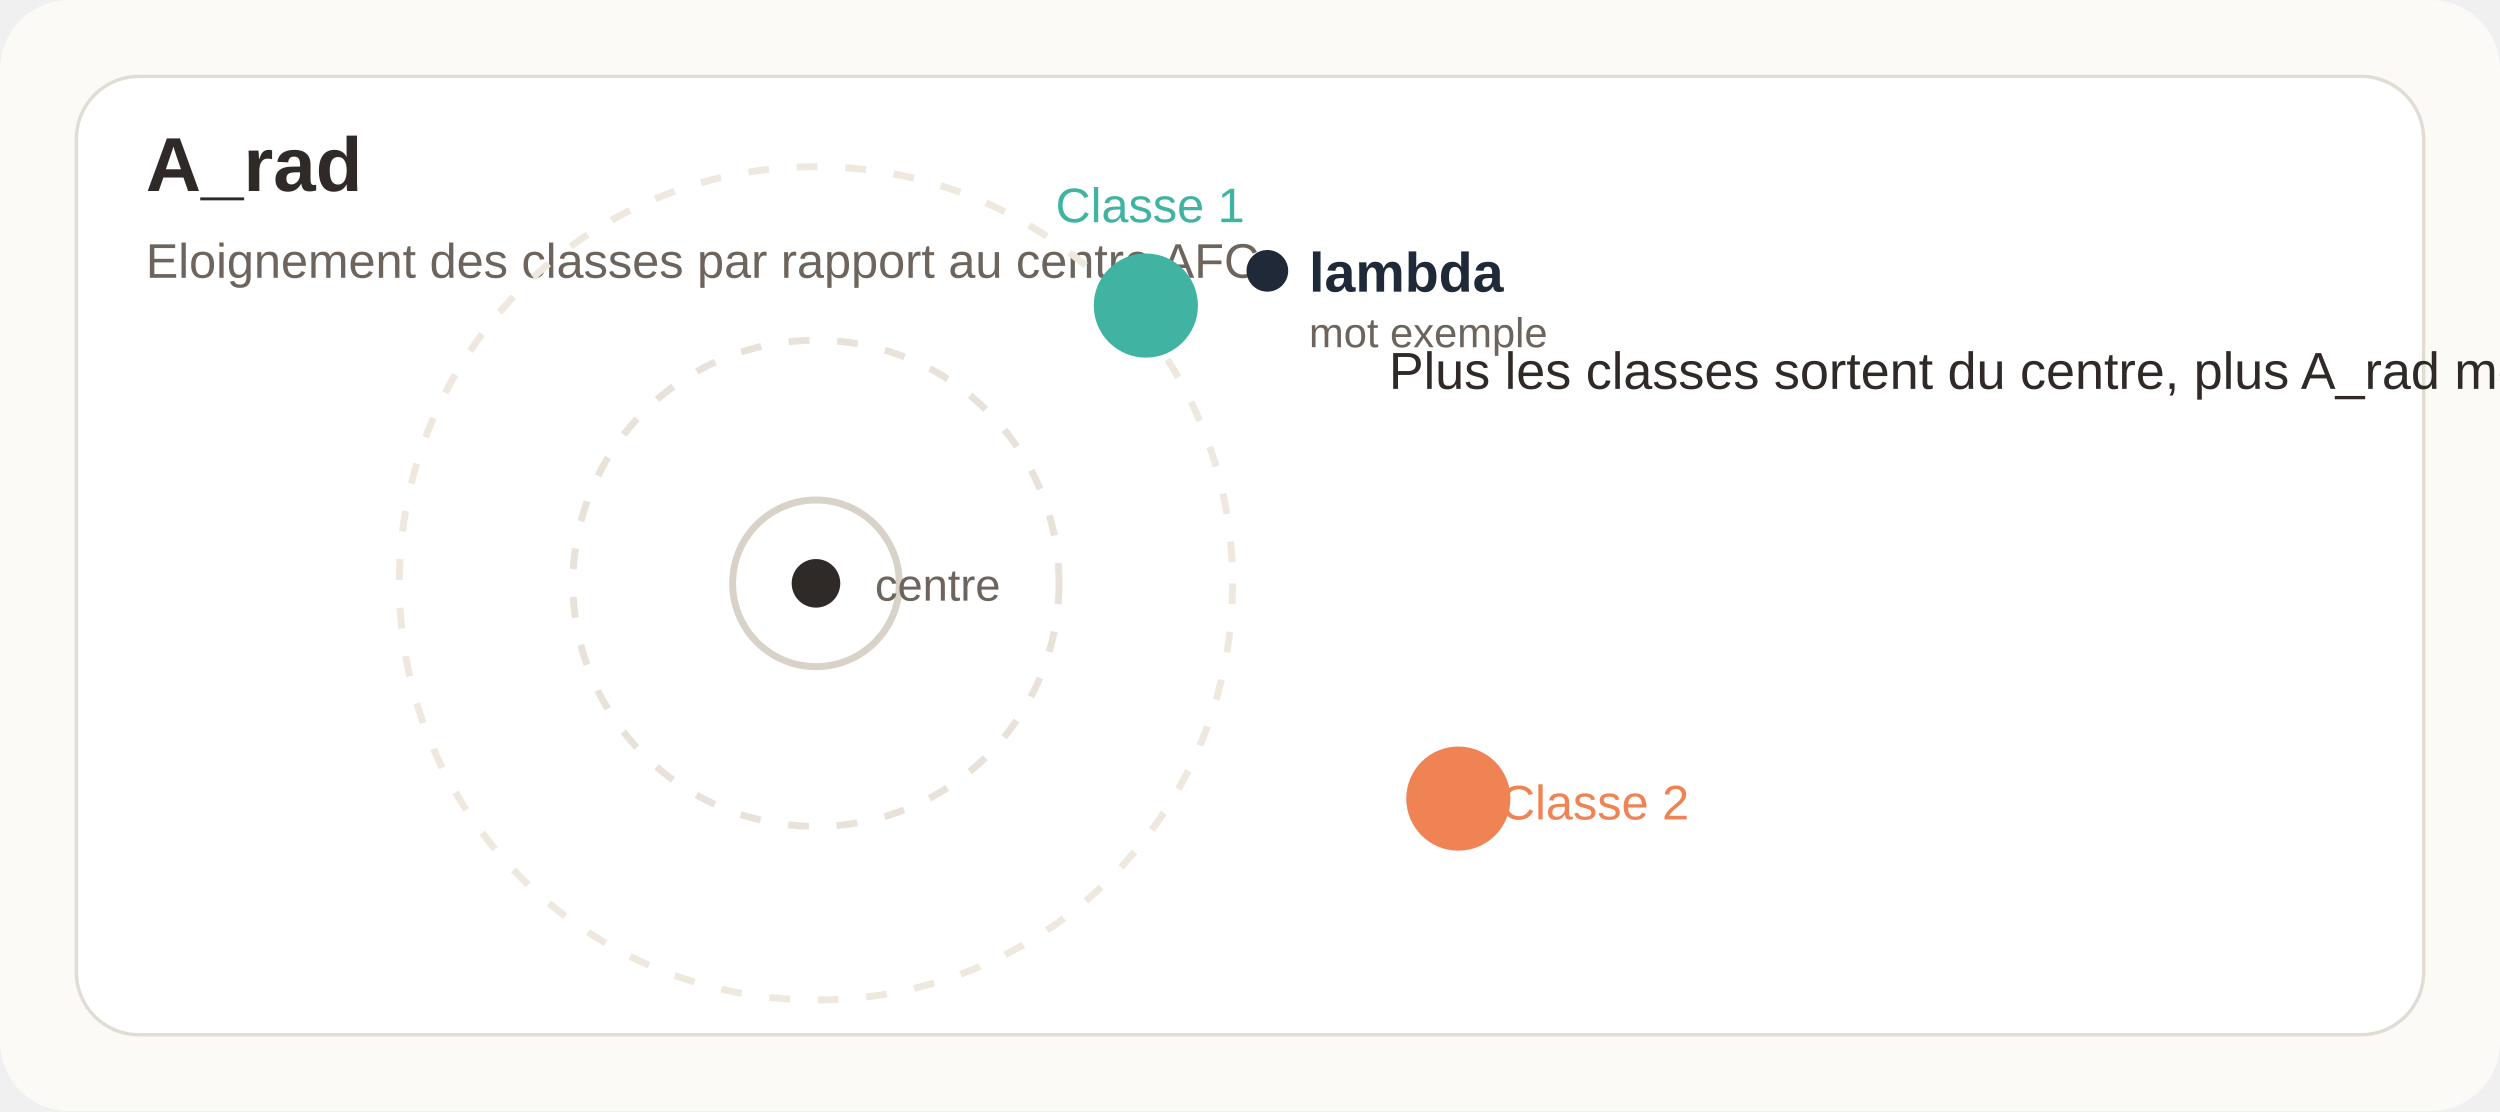
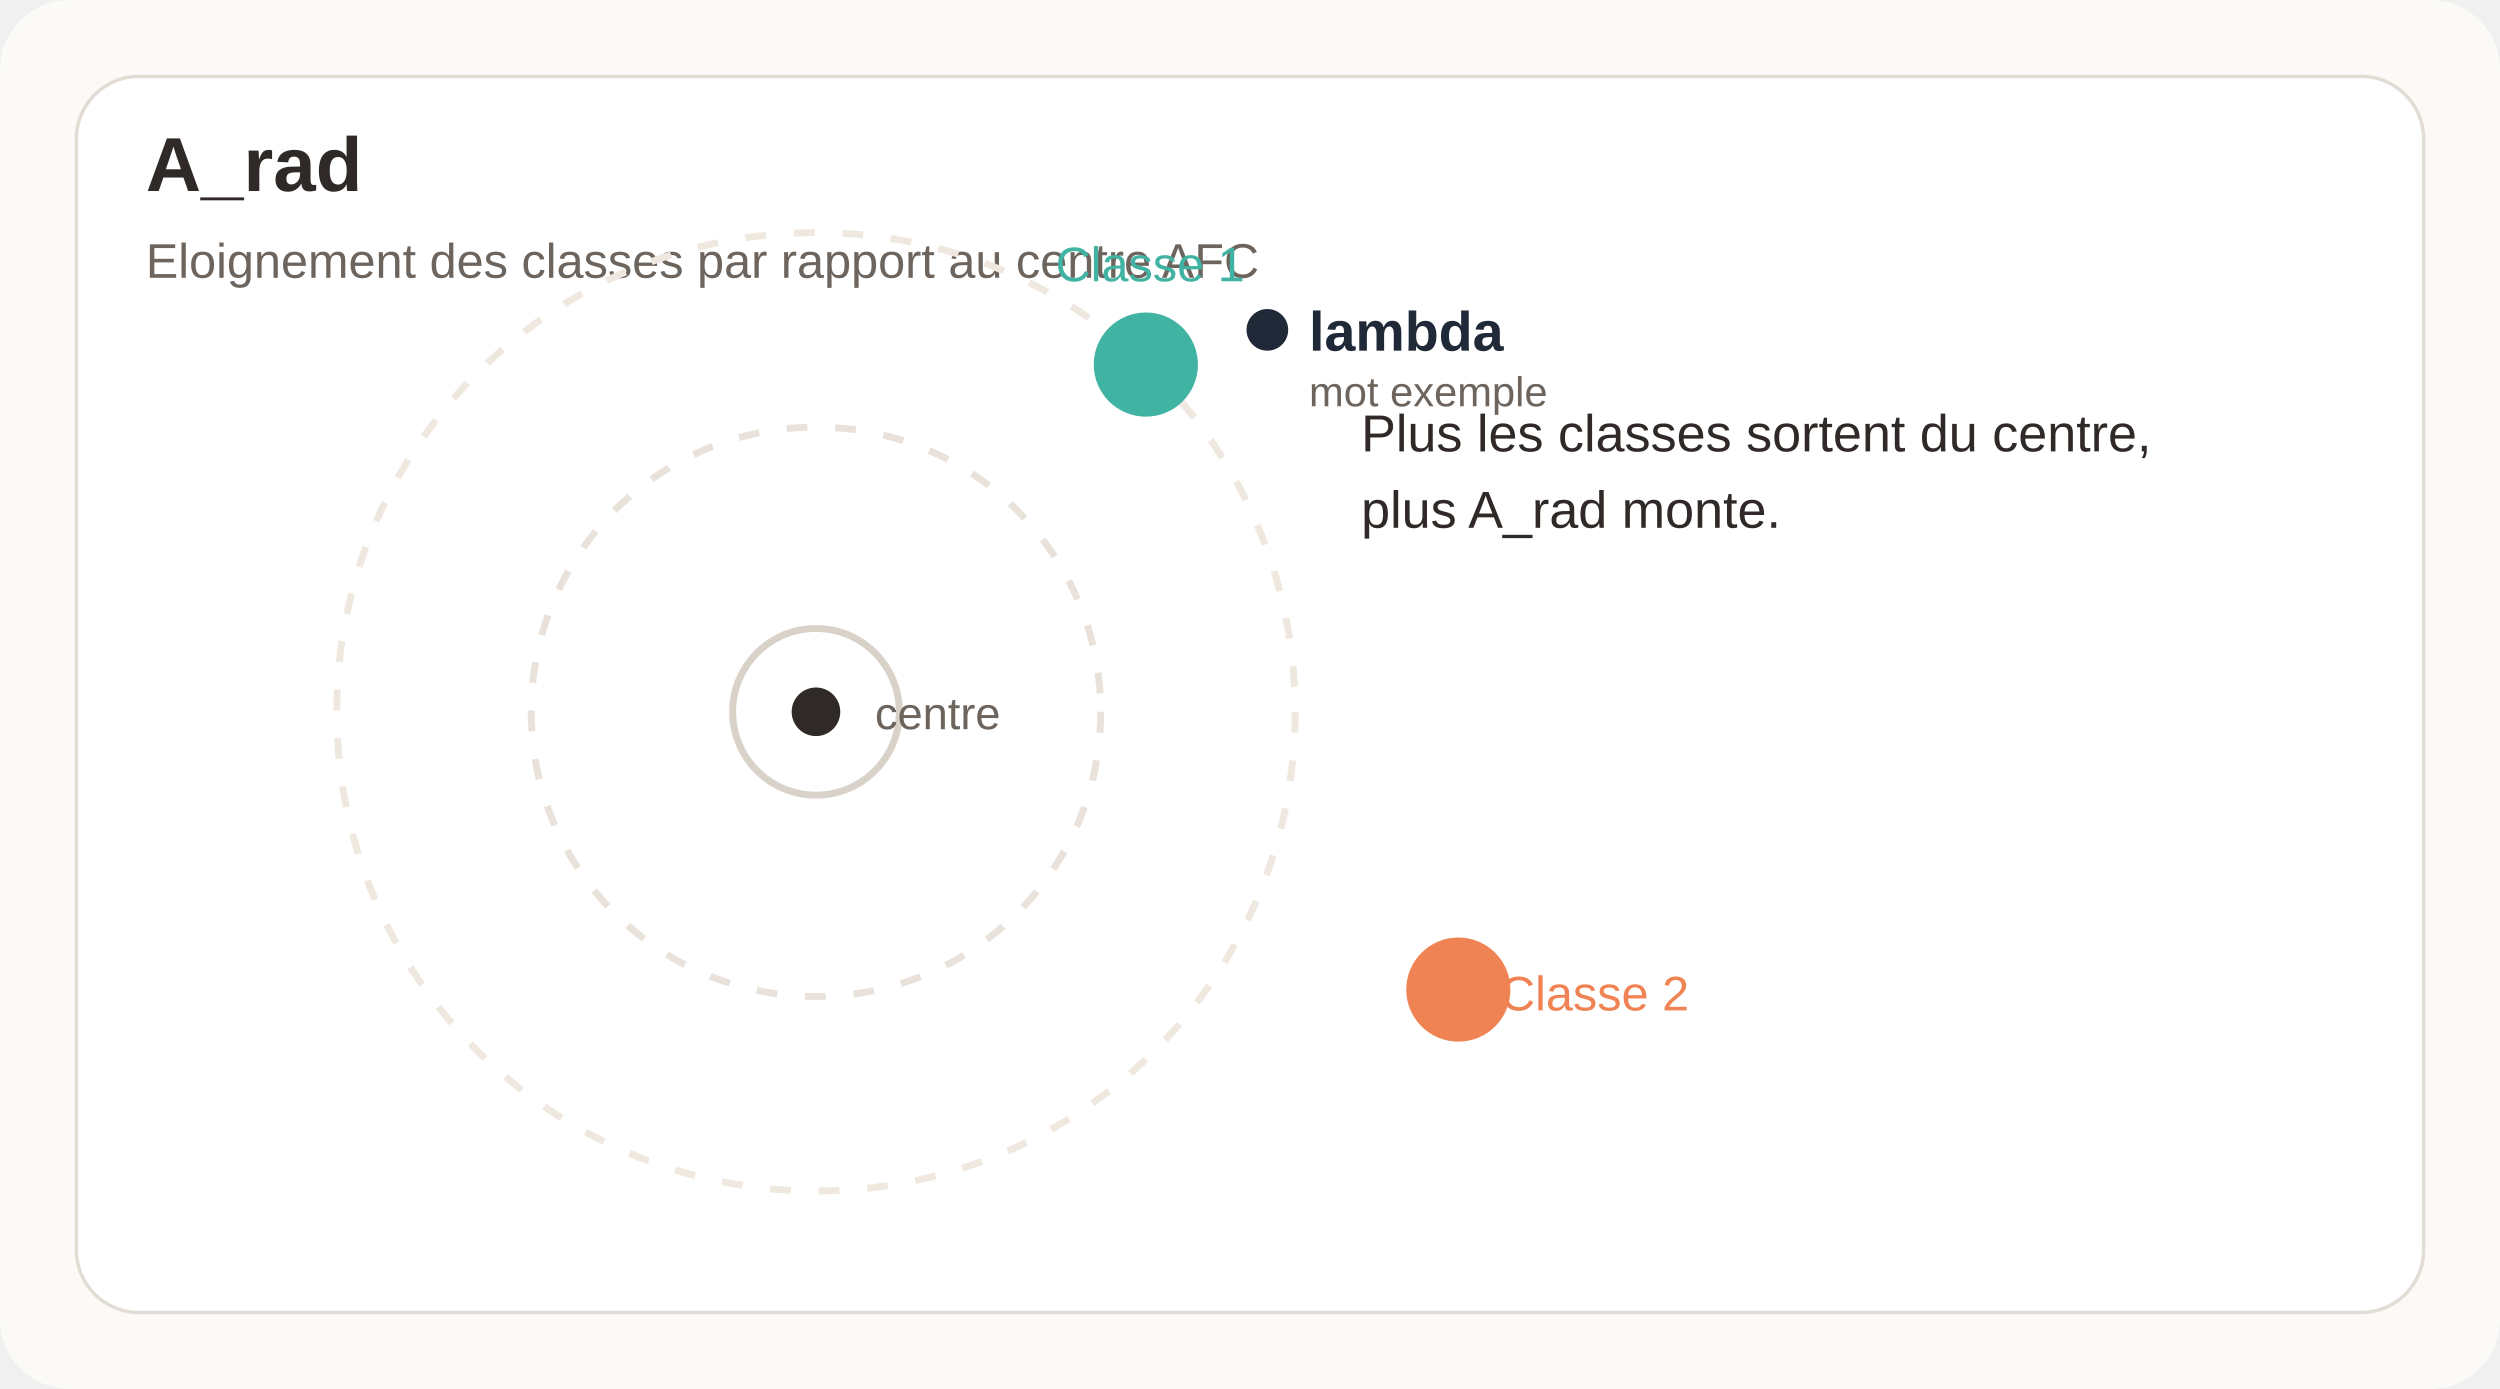
- <svg xmlns="http://www.w3.org/2000/svg" width="720" height="320" viewBox="0 0 720 320" role="img" aria-labelledby="title desc">
-   <rect width="720" height="320" rx="20" fill="#fbfaf7" />
-   <rect x="22" y="22" width="676" height="276" rx="18" fill="#ffffff" stroke="#e2ddd4" />
+ <svg xmlns="http://www.w3.org/2000/svg" width="720" height="400" viewBox="0 0 720 400" role="img" aria-labelledby="title desc">
+   <rect width="720" height="400" rx="20" fill="#fbfaf7" />
+   <rect x="22" y="22" width="676" height="356" rx="18" fill="#ffffff" stroke="#e2ddd4" />
  <text x="42" y="55" font-family="Arial, sans-serif" font-size="22" font-weight="700" fill="#2f2a27">A_rad</text>
  <text x="42" y="80" font-family="Arial, sans-serif" font-size="14" fill="#6d655d">Eloignement des classes par rapport au centre AFC</text>
-   <circle cx="235" cy="168" r="24" fill="none" stroke="#d8d2c8" stroke-width="2" />
-   <circle cx="235" cy="168" r="70" fill="none" stroke="#e8e2da" stroke-width="2" stroke-dasharray="6 8" />
-   <circle cx="235" cy="168" r="120" fill="none" stroke="#efe8df" stroke-width="2" stroke-dasharray="6 8" />
-   <circle cx="235" cy="168" r="7" fill="#2f2a27" />
-   <text x="252" y="173" font-family="Arial, sans-serif" font-size="13" fill="#6d655d">centre</text>
-   <circle cx="330" cy="88" r="15" fill="#41b3a3" />
-   <circle cx="365" cy="78" r="6" fill="#1f2937" />
-   <text x="377" y="84" font-family="Arial, sans-serif" font-size="16" font-weight="700" fill="#1f2937">lambda</text>
-   <text x="377" y="100" font-family="Arial, sans-serif" font-size="12" fill="#6d655d">mot exemple</text>
-   <circle cx="420" cy="230" r="15" fill="#ef8354" />
-   <text x="304" y="64" font-family="Arial, sans-serif" font-size="14" fill="#41b3a3">Classe 1</text>
-   <text x="432" y="236" font-family="Arial, sans-serif" font-size="14" fill="#ef8354">Classe 2</text>
-   <text x="400" y="112" font-family="Arial, sans-serif" font-size="15" fill="#2f2a27">Plus les classes sortent du centre, plus A_rad monte.</text>
+   <circle cx="235" cy="205" r="24" fill="none" stroke="#d8d2c8" stroke-width="2" />
+   <circle cx="235" cy="205" r="82" fill="none" stroke="#e8e2da" stroke-width="2" stroke-dasharray="6 8" />
+   <circle cx="235" cy="205" r="138" fill="none" stroke="#efe8df" stroke-width="2" stroke-dasharray="6 8" />
+   <circle cx="235" cy="205" r="7" fill="#2f2a27" />
+   <text x="252" y="210" font-family="Arial, sans-serif" font-size="13" fill="#6d655d">centre</text>
+   <circle cx="330" cy="105" r="15" fill="#41b3a3" />
+   <circle cx="365" cy="95" r="6" fill="#1f2937" />
+   <text x="377" y="101" font-family="Arial, sans-serif" font-size="16" font-weight="700" fill="#1f2937">lambda</text>
+   <text x="377" y="117" font-family="Arial, sans-serif" font-size="12" fill="#6d655d">mot exemple</text>
+   <circle cx="420" cy="285" r="15" fill="#ef8354" />
+   <text x="304" y="81" font-family="Arial, sans-serif" font-size="14" fill="#41b3a3">Classe 1</text>
+   <text x="432" y="291" font-family="Arial, sans-serif" font-size="14" fill="#ef8354">Classe 2</text>
+   <text x="392" y="130" font-family="Arial, sans-serif" font-size="15" fill="#2f2a27">Plus les classes sortent du centre,</text>
+   <text x="392" y="152" font-family="Arial, sans-serif" font-size="15" fill="#2f2a27">plus A_rad monte.</text>
</svg>
